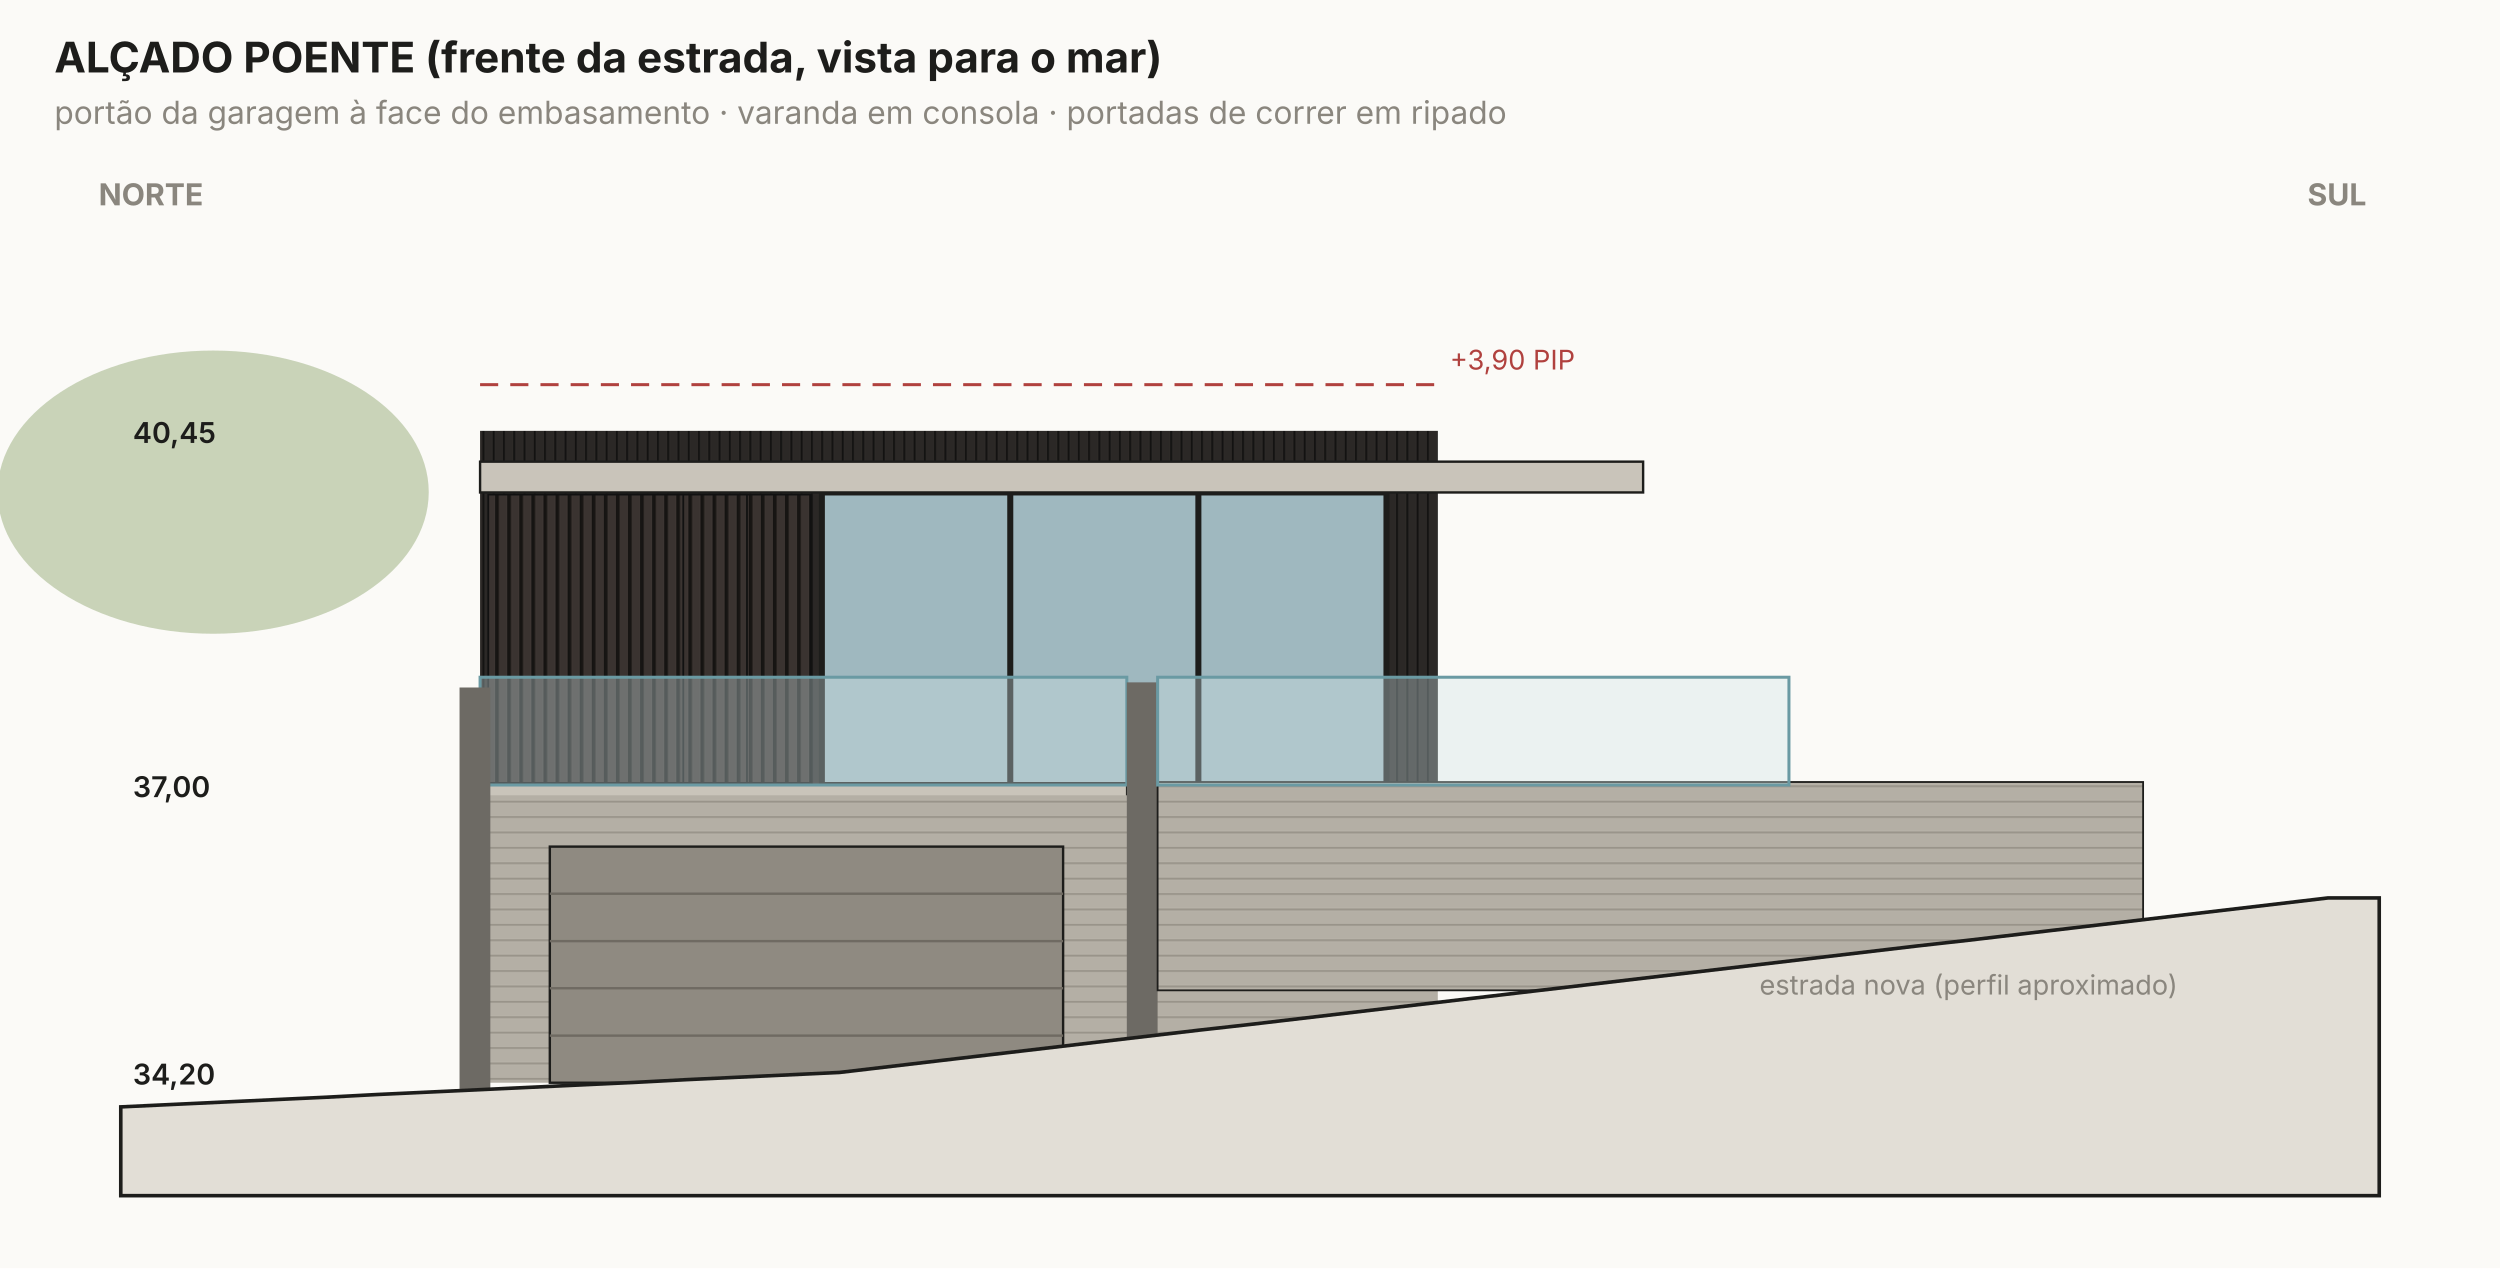
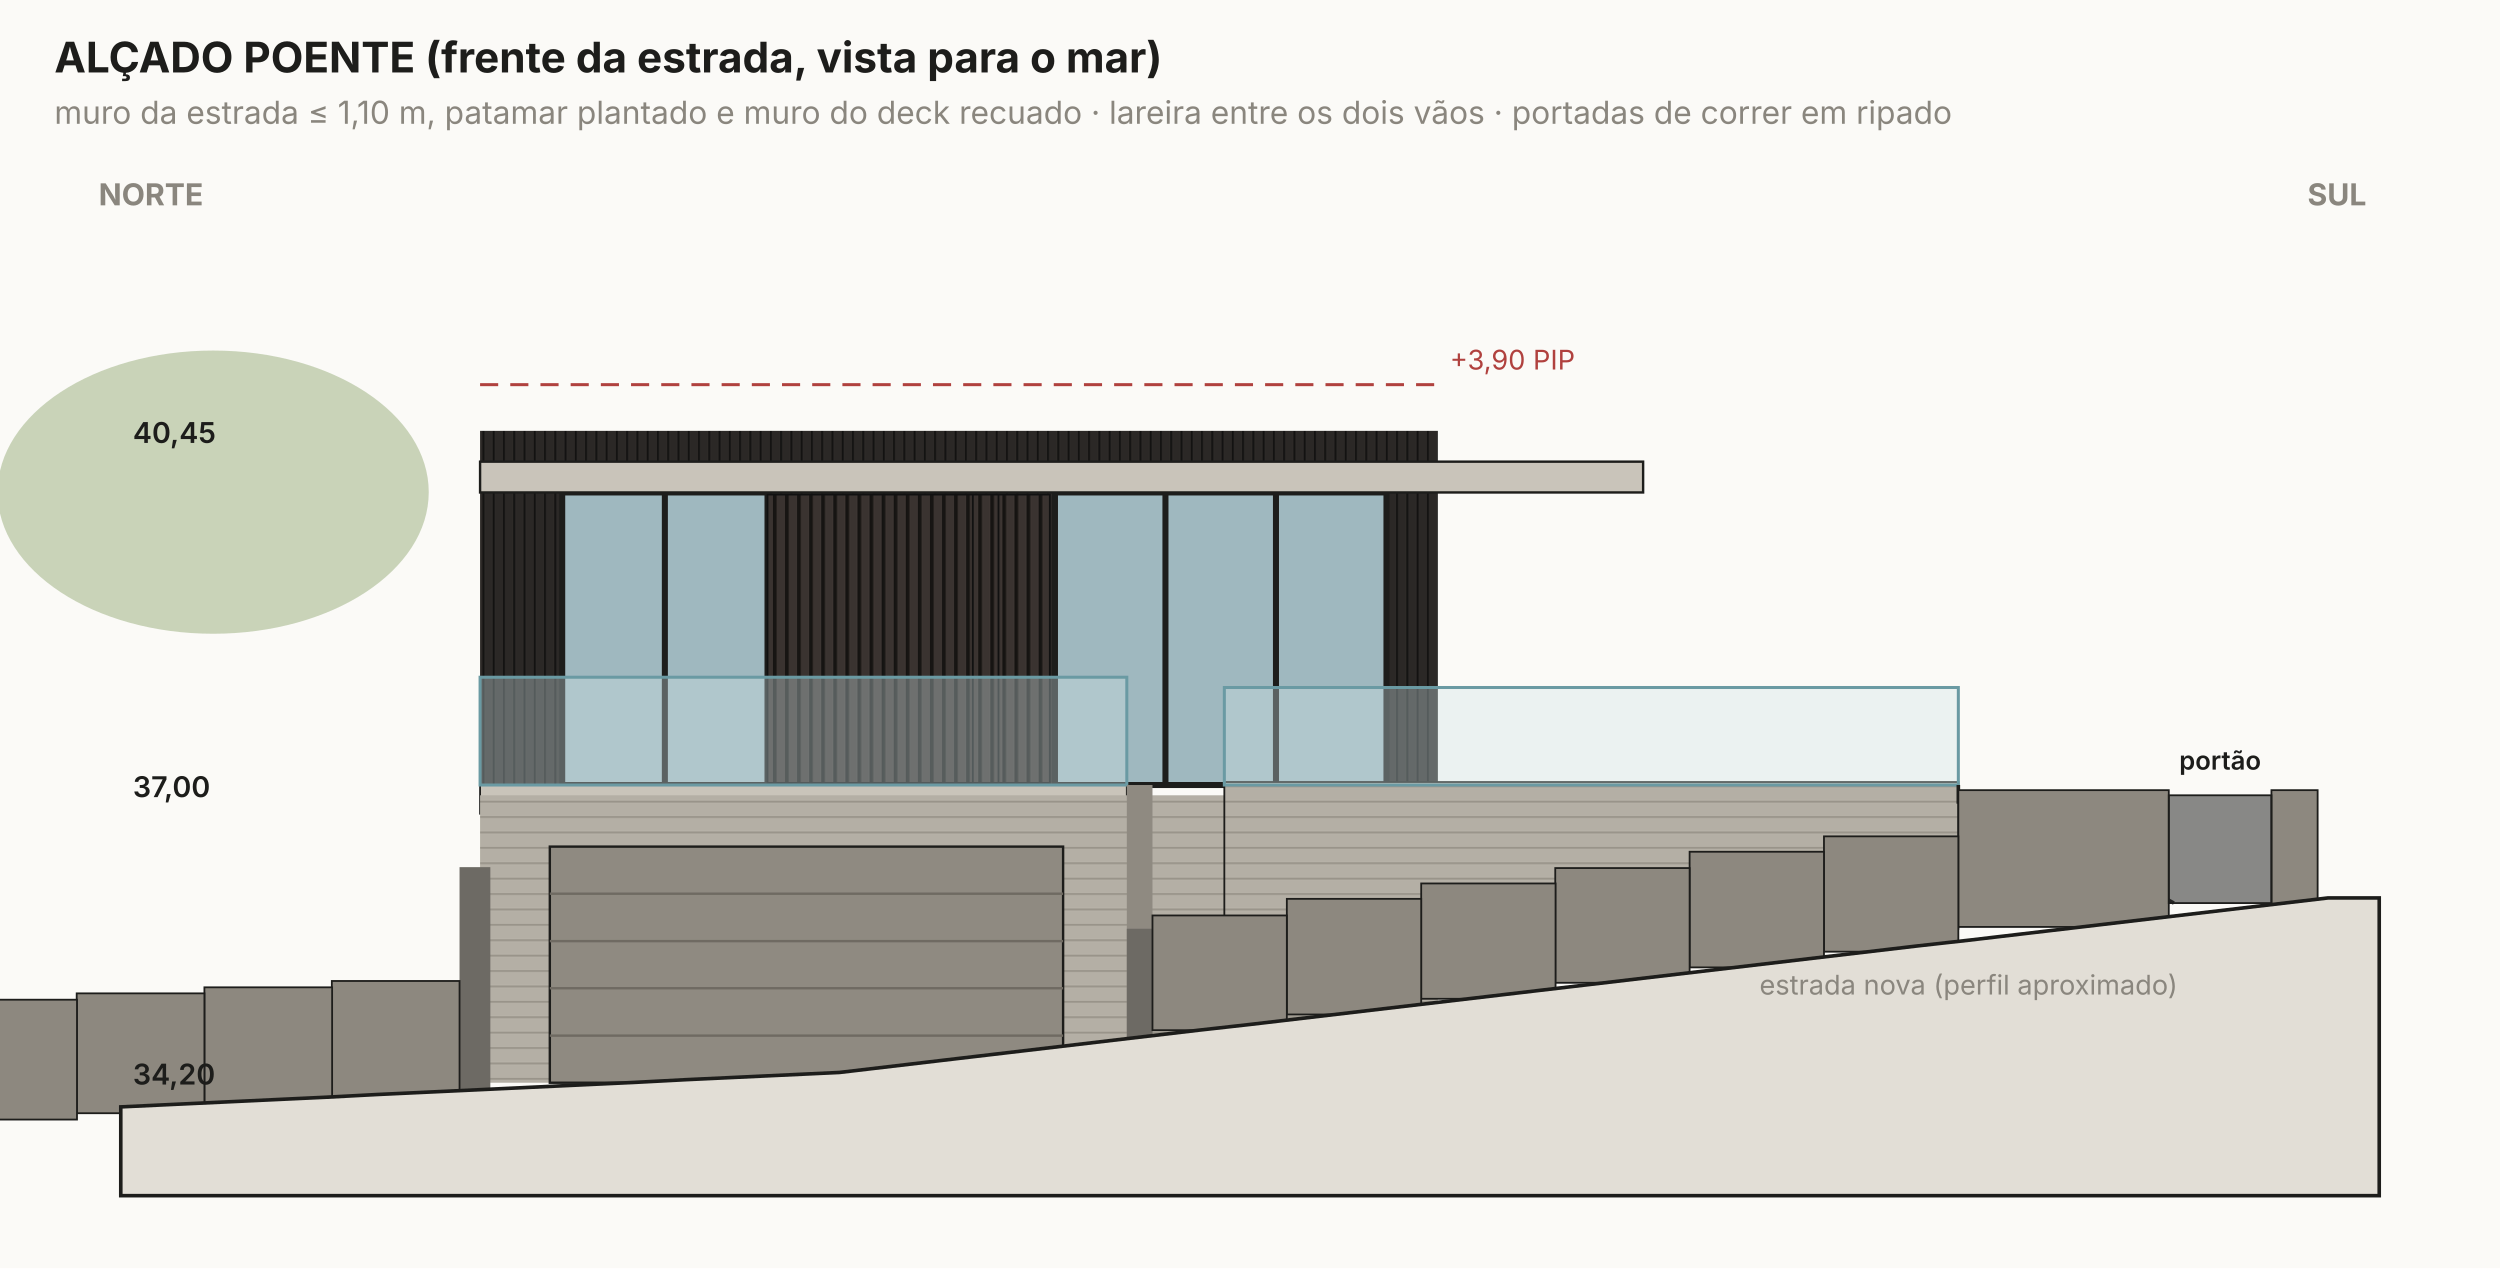
<svg xmlns="http://www.w3.org/2000/svg" viewBox="0 0 828 420" width="828" height="420" font-family="Inter, Helvetica, Arial, sans-serif">
  <rect x="0" y="0" width="828" height="420" fill="#fbfaf7" />
  <defs>
    <pattern id="bat2" width="3.4" height="10" patternUnits="userSpaceOnUse">
      <rect width="3.4" height="10" fill="#2b2826" />
      <rect width="0.6" height="10" fill="#141312" />
    </pattern>
    <pattern id="board2" width="20" height="5.1" patternUnits="userSpaceOnUse">
      <rect width="20" height="5.1" fill="#b4afa5" />
      <rect width="20" height="0.6" y="0" fill="#9a958b" />
    </pattern>
    <pattern id="shut" width="4" height="10" patternUnits="userSpaceOnUse">
      <rect width="4" height="10" fill="#3a3330" />
      <rect width="1.2" height="10" fill="#171513" />
    </pattern>
  </defs>
  <ellipse cx="70.6" cy="163.0" rx="71.4" ry="46.9" fill="#7d9a5c" fill-opacity="0.4" />
  <rect x="159.0" y="142.7" width="317.2" height="117.3" fill="url(#bat2)" stroke="none" stroke-width="0" />
-   <rect x="272.2" y="163.1" width="187.0" height="96.9" fill="#9fb8bf" stroke="#1d1d1b" stroke-width="2" />
-   <line x1="396.9" y1="260.0" x2="396.9" y2="163.1" stroke="#1d1d1b" stroke-width="2" />
-   <line x1="334.6" y1="260.0" x2="334.6" y2="163.1" stroke="#1d1d1b" stroke-width="2" />
-   <rect x="203.9" y="163.8" width="64.6" height="95.5" fill="url(#shut)" stroke="#111" stroke-width="0.6" />
-   <rect x="182.8" y="163.8" width="64.6" height="95.5" fill="url(#shut)" stroke="#111" stroke-width="0.6" />
-   <rect x="161.7" y="163.8" width="64.6" height="95.5" fill="url(#shut)" stroke="#111" stroke-width="0.6" />
+   <rect x="349.4" y="163.1" width="109.8" height="96.9" fill="#9fb8bf" stroke="#1d1d1b" stroke-width="2" />
+   <line x1="422.6" y1="260.0" x2="422.6" y2="163.1" stroke="#1d1d1b" stroke-width="2" />
+   <line x1="386.0" y1="260.0" x2="386.0" y2="163.1" stroke="#1d1d1b" stroke-width="2" />
+   <rect x="186.2" y="163.1" width="68.0" height="96.9" fill="#9fb8bf" stroke="#1d1d1b" stroke-width="2" />
+   <line x1="220.2" y1="260.0" x2="220.2" y2="163.1" stroke="#1d1d1b" stroke-width="2" />
+   <rect x="289.9" y="163.8" width="57.8" height="95.5" fill="url(#shut)" stroke="#111" stroke-width="0.6" />
+   <rect x="272.9" y="163.8" width="57.8" height="95.5" fill="url(#shut)" stroke="#111" stroke-width="0.6" />
+   <rect x="254.2" y="163.8" width="68.0" height="95.5" fill="url(#shut)" stroke="#111" stroke-width="0.6" />
  <rect x="159.0" y="152.9" width="385.2" height="10.2" fill="#c9c4ba" stroke="#1d1d1b" stroke-width="0.8" />
  <rect x="159.0" y="260.0" width="214.2" height="9.5" fill="#c9c4ba" stroke="#1d1d1b" stroke-width="0.6" />
  <rect x="159.0" y="224.3" width="214.2" height="35.7" fill="#cfe2e5" stroke="#6a9aa3" stroke-width="1" fill-opacity="0.35" />
  <rect x="159.0" y="263.4" width="317.2" height="95.2" fill="url(#board2)" stroke="none" stroke-width="0" />
  <rect x="182.1" y="280.4" width="170.0" height="78.2" fill="#8f8a81" stroke="#1d1d1b" stroke-width="0.8" />
  <line x1="182.1" y1="343.0" x2="352.1" y2="343.0" stroke="#6f6a62" stroke-width="0.8" />
  <line x1="182.1" y1="327.3" x2="352.1" y2="327.3" stroke="#6f6a62" stroke-width="0.8" />
  <line x1="182.1" y1="311.7" x2="352.1" y2="311.7" stroke="#6f6a62" stroke-width="0.8" />
  <line x1="182.1" y1="296.0" x2="352.1" y2="296.0" stroke="#6f6a62" stroke-width="0.8" />
-   <rect x="152.2" y="227.7" width="10.2" height="141.1" fill="#6d6a64" stroke="none" stroke-width="0" />
-   <rect x="373.2" y="226.0" width="10.2" height="142.8" fill="#6d6a64" stroke="none" stroke-width="0" />
-   <rect x="383.4" y="259.0" width="326.4" height="69.0" fill="url(#board2)" stroke="#1d1d1b" stroke-width="0.6" />
-   <rect x="383.4" y="224.3" width="209.1" height="35.7" fill="#cfe2e5" stroke="#6a9aa3" stroke-width="1" fill-opacity="0.35" />
+   <rect x="152.2" y="287.2" width="10.2" height="81.6" fill="#6d6a64" stroke="none" stroke-width="0" />
+   <rect x="373.2" y="260.0" width="8.5" height="108.8" fill="#8f8a81" stroke="none" stroke-width="0" />
+   <rect x="373.2" y="307.6" width="8.5" height="61.2" fill="#6d6a64" stroke="none" stroke-width="0" />
+   <rect x="405.5" y="259.0" width="243.1" height="48.6" fill="url(#board2)" stroke="#1d1d1b" stroke-width="0.6" />
+   <rect x="405.5" y="227.7" width="243.1" height="32.3" fill="#cfe2e5" stroke="#6a9aa3" stroke-width="1" fill-opacity="0.35" />
+   <polyline points="720.0,299.1 709.8,293.5 699.6,293.5 699.6,287.9 689.4,287.9 689.4,282.3 679.2,282.3 679.2,276.8 669.0,276.8 669.0,271.2 658.8,271.2 658.8,265.6 648.6,265.6 648.6,260.0" fill="none" stroke="#1d1d1b" stroke-width="1.2" />
+   <rect x="752.3" y="261.7" width="15.3" height="39.5" fill="#8d887f" stroke="#1d1d1b" stroke-width="0.6" />
+   <rect x="648.6" y="261.7" width="69.7" height="45.3" fill="#8d887f" stroke="#1d1d1b" stroke-width="0.6" />
+   <rect x="604.1" y="277.0" width="44.5" height="38.2" fill="#8d887f" stroke="#1d1d1b" stroke-width="0.6" />
+   <rect x="559.6" y="282.1" width="44.5" height="38.3" fill="#8d887f" stroke="#1d1d1b" stroke-width="0.6" />
+   <rect x="515.1" y="287.5" width="44.5" height="38.0" fill="#8d887f" stroke="#1d1d1b" stroke-width="0.6" />
+   <rect x="470.7" y="292.6" width="44.5" height="38.2" fill="#8d887f" stroke="#1d1d1b" stroke-width="0.6" />
+   <rect x="426.2" y="297.7" width="44.5" height="38.3" fill="#8d887f" stroke="#1d1d1b" stroke-width="0.6" />
+   <rect x="381.7" y="303.2" width="44.5" height="38.0" fill="#8d887f" stroke="#1d1d1b" stroke-width="0.6" />
+   <rect x="109.9" y="324.9" width="42.3" height="39.7" fill="#8d887f" stroke="#1d1d1b" stroke-width="0.6" />
+   <rect x="67.7" y="327.0" width="42.3" height="39.7" fill="#8d887f" stroke="#1d1d1b" stroke-width="0.6" />
+   <rect x="25.4" y="329.0" width="42.3" height="39.7" fill="#8d887f" stroke="#1d1d1b" stroke-width="0.6" />
+   <rect x="-16.8" y="331.1" width="42.3" height="39.7" fill="#8d887f" stroke="#1d1d1b" stroke-width="0.6" />
+   <rect x="-59.1" y="333.1" width="42.3" height="39.7" fill="#8d887f" stroke="#1d1d1b" stroke-width="0.6" />
+   <rect x="-101.3" y="335.1" width="42.3" height="39.6" fill="#8d887f" stroke="#1d1d1b" stroke-width="0.6" />
+   <rect x="-143.6" y="337.2" width="42.3" height="39.6" fill="#8d887f" stroke="#1d1d1b" stroke-width="0.6" />
+   <rect x="718.3" y="263.4" width="34.0" height="35.7" fill="#2a2a2a" stroke="#1d1d1b" stroke-width="0.6" fill-opacity="0.55" />
+   <text x="735.3" y="254.9" font-size="8.5" fill="#1d1d1b" text-anchor="middle" font-weight="600">portão</text>
  <path d="M788.0,297.4 L771.0,297.4 L754.0,299.4 L737.0,301.4 L720.0,303.4 L703.0,305.4 L686.0,307.4 L669.0,309.4 L652.0,311.4 L635.0,313.3 L618.0,315.3 L601.0,317.3 L584.0,319.3 L567.0,321.3 L550.0,323.3 L533.0,325.3 L516.0,327.3 L499.0,329.3 L482.0,331.3 L465.0,333.3 L448.0,335.3 L431.0,337.3 L414.0,339.3 L397.0,341.2 L380.0,343.2 L363.0,345.2 L346.0,347.2 L329.0,349.2 L312.0,351.2 L295.0,353.2 L278.0,355.2 L261.0,356.0 L244.0,356.8 L227.0,357.6 L210.0,358.5 L193.0,359.3 L176.0,360.1 L159.0,360.9 L142.0,361.7 L125.0,362.5 L108.0,363.4 L91.0,364.2 L74.0,365.0 L57.0,365.8 L40.0,366.6 L40.0,396.0 L788.0,396.0 Z" fill="#e2ded6" stroke="#1d1d1b" stroke-width="1.2" />
  <text x="652.0" y="329.4" font-size="9" fill="#8a867e" text-anchor="middle" font-weight="400">estrada nova (perfil aproximado)</text>
  <line x1="159.0" y1="127.4" x2="476.2" y2="127.4" stroke="#b0413e" stroke-dasharray="6 4" />
  <text x="480.2" y="122.4" font-size="9" fill="#b0413e" text-anchor="start" font-weight="400">+3,90 PIP</text>
  <text x="44.0" y="359.2" font-size="9.5" fill="#1d1d1b" text-anchor="start" font-weight="600">34,20</text>
  <text x="44.0" y="264.0" font-size="9.5" fill="#1d1d1b" text-anchor="start" font-weight="600">37,00</text>
  <text x="44.0" y="146.7" font-size="9.5" fill="#1d1d1b" text-anchor="start" font-weight="600">40,45</text>
  <text x="50.0" y="68.0" font-size="10" fill="#8a867e" text-anchor="middle" font-weight="700">NORTE</text>
  <text x="774.0" y="68.0" font-size="10" fill="#8a867e" text-anchor="middle" font-weight="700">SUL</text>
  <text x="18.0" y="24.0" font-size="14" fill="#1d1d1b" text-anchor="start" font-weight="700">ALÇADO POENTE (frente da estrada, vista para o mar)</text>
-   <text x="18.0" y="41.0" font-size="10.5" fill="#8a867e" text-anchor="start" font-weight="400">portão da garagem à face do embasamento · varanda em consola · portadas de correr em ripado</text>
+   <text x="18.0" y="41.0" font-size="10.5" fill="#8a867e" text-anchor="start" font-weight="400">muro da estrada ≤ 1,10 m, patamar plantado e muro do deck recuado · lareira entre os dois vãos · portadas de correr em ripado</text>
</svg>
